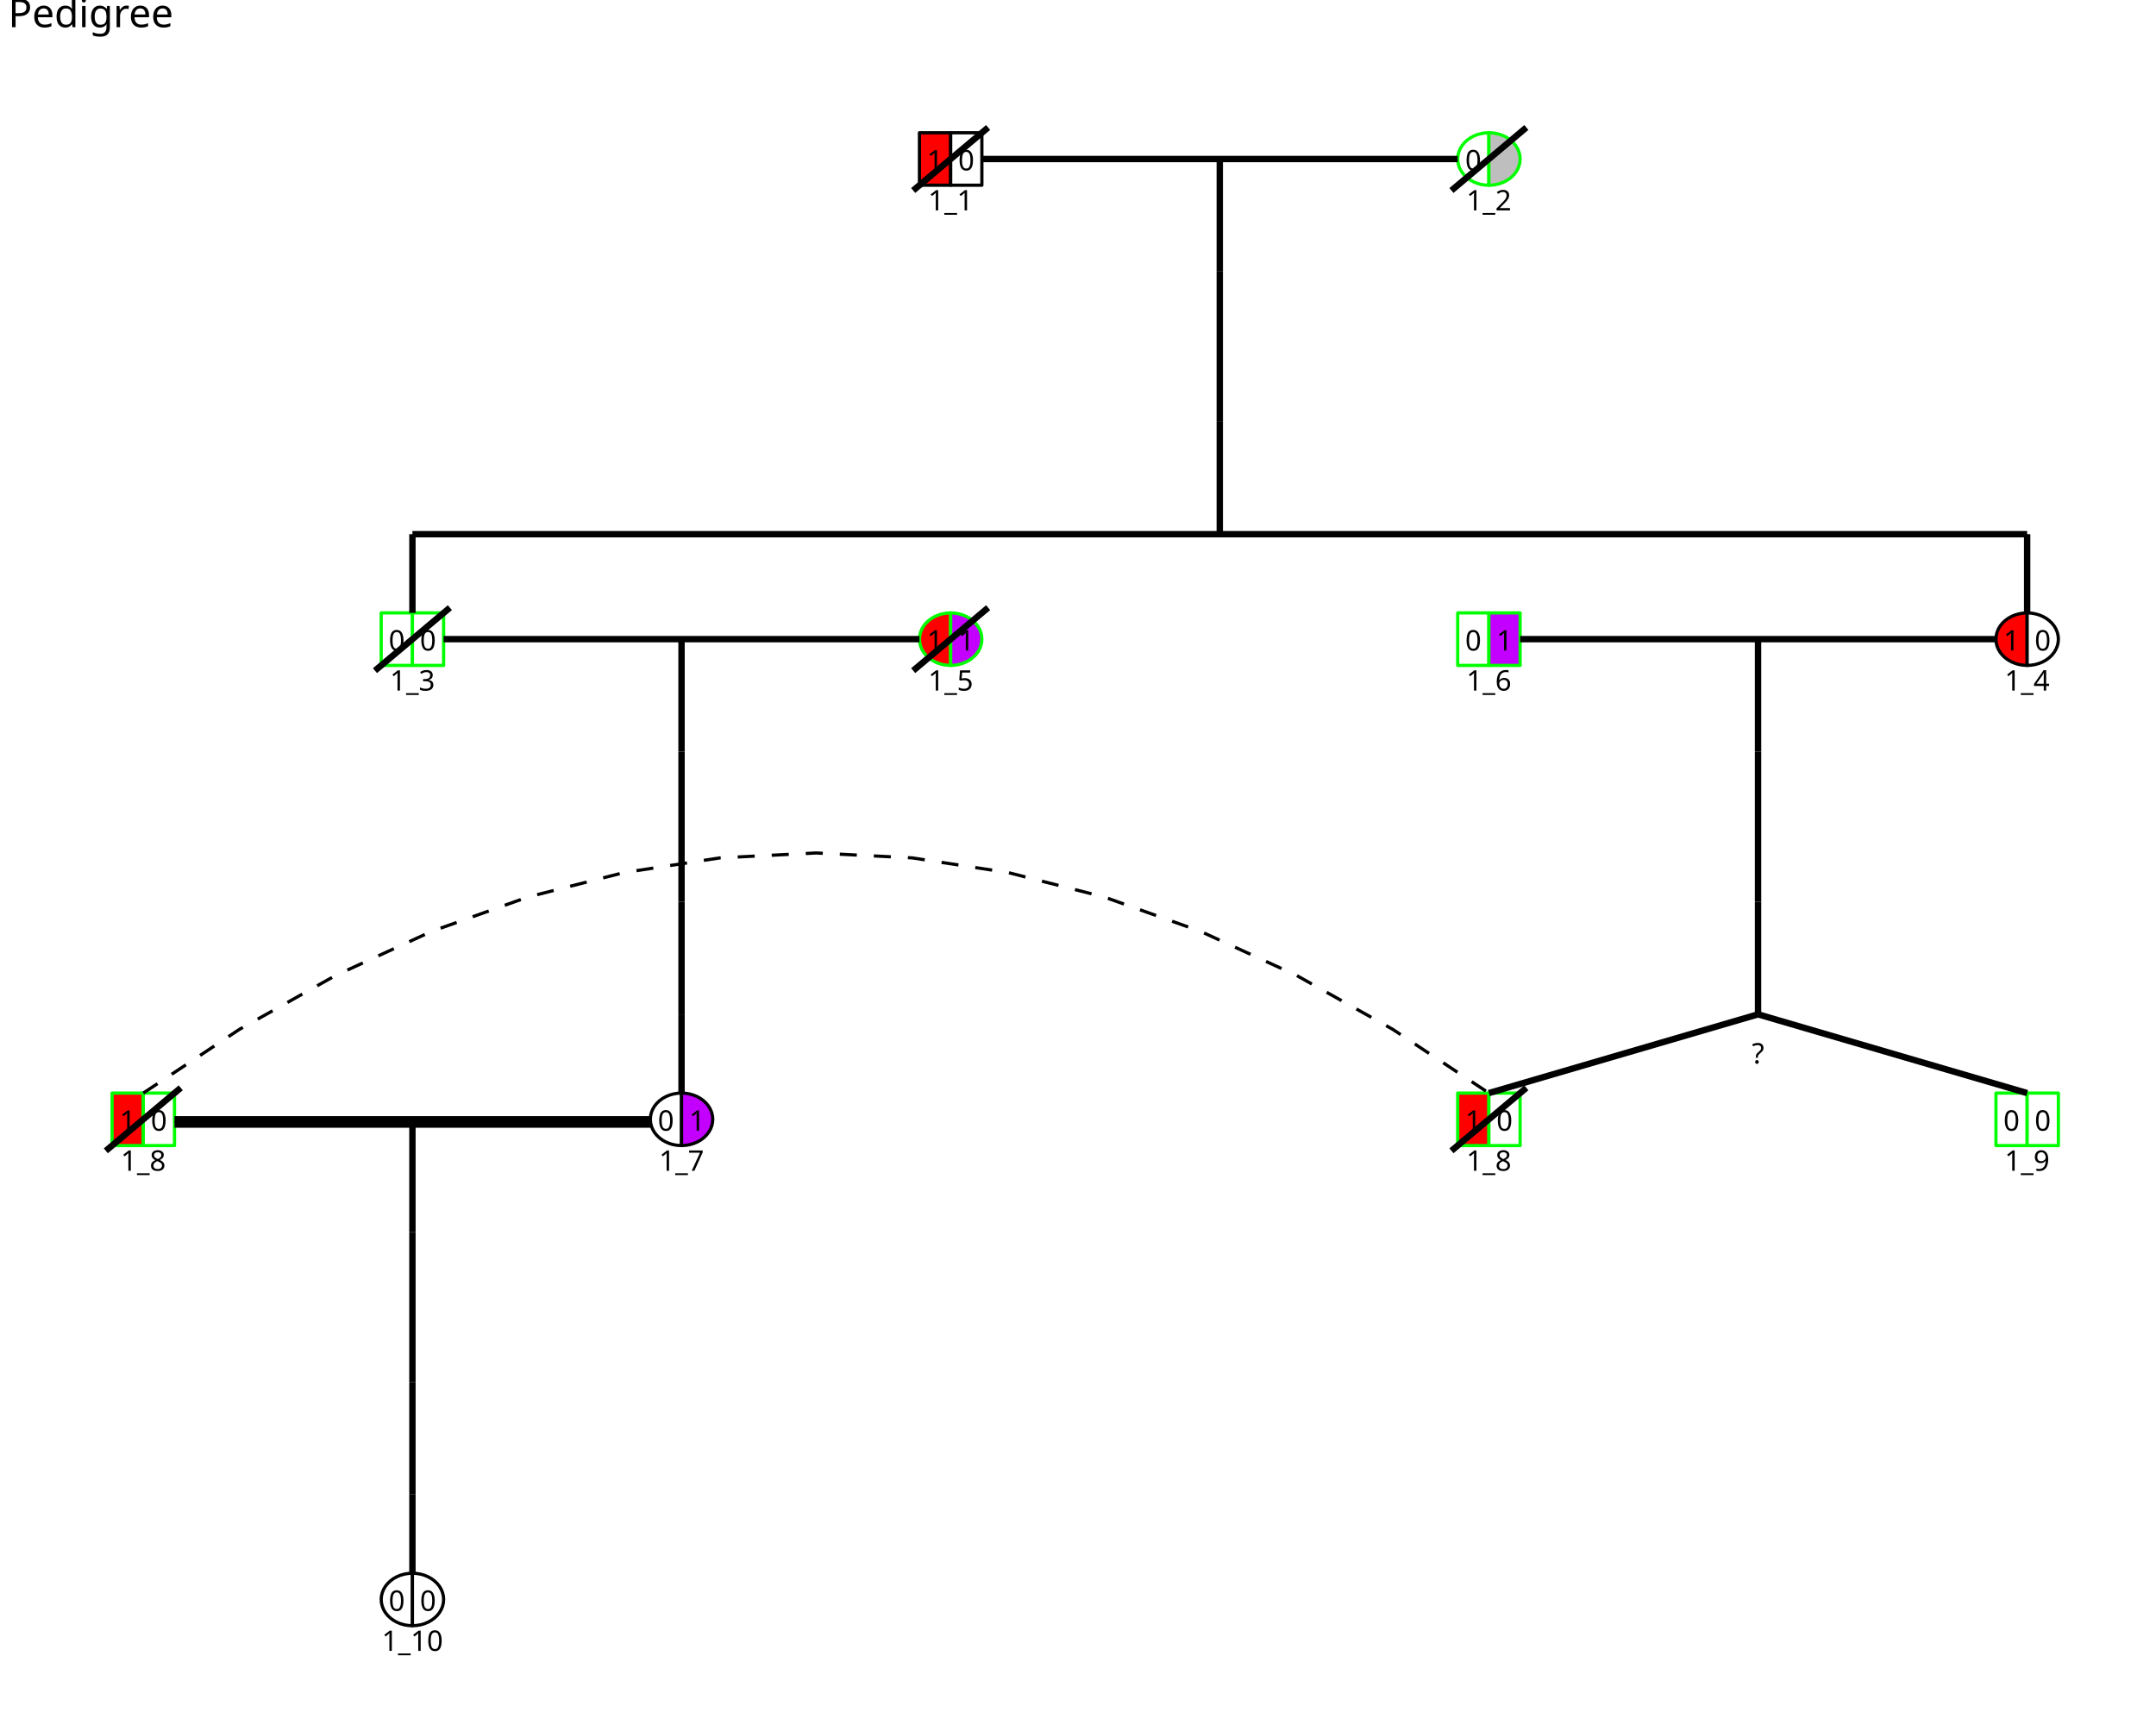
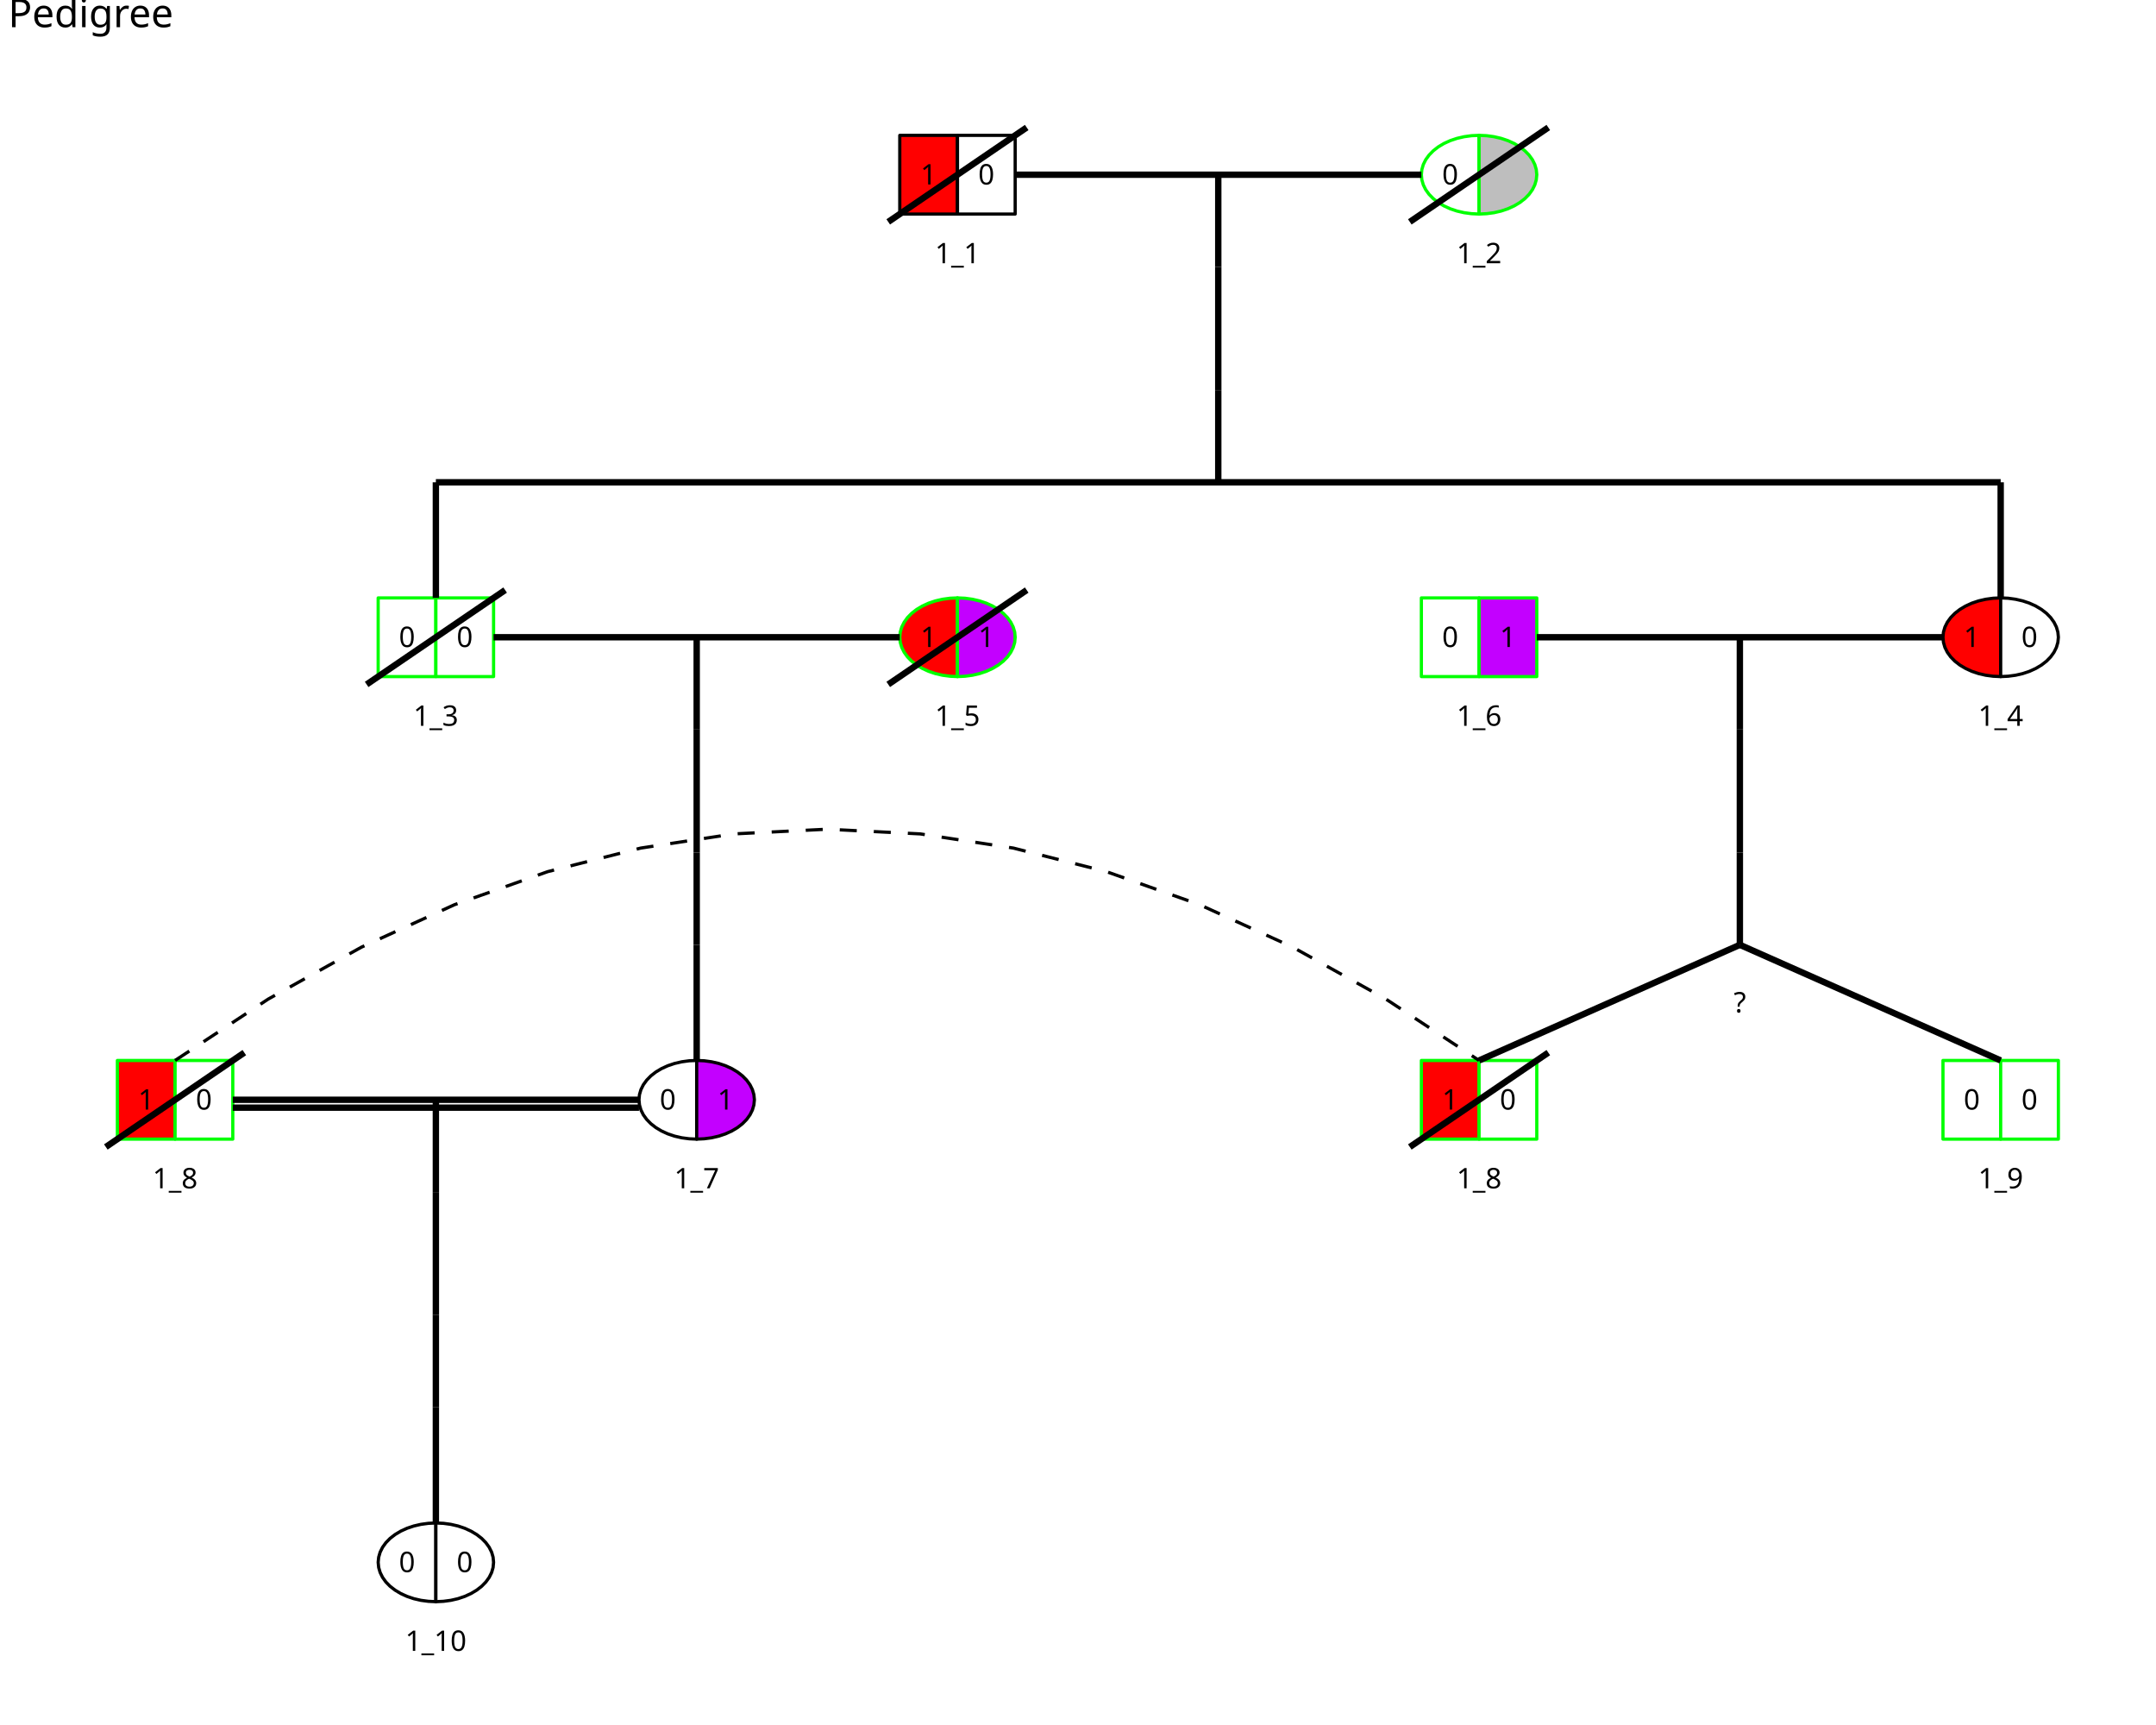
<svg xmlns="http://www.w3.org/2000/svg" class="svglite" data-engine-version="2.0" width="720.00pt" height="576.00pt" viewBox="0 0 720.00 576.00">
  <defs>
    <style type="text/css">
    .svglite line, .svglite polyline, .svglite polygon, .svglite path, .svglite rect, .svglite circle {
      fill: none;
      stroke: #000000;
      stroke-linecap: round;
      stroke-linejoin: round;
      stroke-miterlimit: 10.00;
    }
  </style>
  </defs>
  <rect width="100%" height="100%" style="stroke: none; fill: #FFFFFF;" />
  <defs>
    <clipPath id="cpMC4wMHw3MjAuMDB8MC4wMHw1NzYuMDA=">
      <rect x="0.00" y="0.00" width="720.00" height="576.00" />
    </clipPath>
  </defs>
  <g clip-path="url(#cpMC4wMHw3MjAuMDB8MC4wMHw1NzYuMDA=)">
    <rect x="0.00" y="0.00" width="720.00" height="576.00" style="stroke-width: 1.07; stroke: #FFFFFF; fill: #FFFFFF;" />
  </g>
  <defs>
    <clipPath id="cpMi43NHw3MjAuMDB8MTcuMzB8NTczLjI2">
      <rect x="2.74" y="17.30" width="717.26" height="555.96" />
    </clipPath>
  </defs>
  <g clip-path="url(#cpMi43NHw3MjAuMDB8MTcuMzB8NTczLjI2)">
    <rect x="2.74" y="17.30" width="717.26" height="555.96" style="stroke-width: 1.07; stroke: none;" />
-     <polygon points="317.48,53.09 317.48,44.33 307.05,44.33 307.05,61.85 317.48,61.85 " style="stroke-width: 1.07; stroke-linecap: butt; fill: #FF0000;" />
-     <polygon points="137.73,213.42 137.73,204.66 127.30,204.66 127.30,222.19 137.73,222.19 " style="stroke-width: 1.07; stroke: #00FF00; stroke-linecap: butt; fill: #FFFFFF;" />
-     <polygon points="47.85,373.75 47.85,364.99 37.43,364.99 37.43,382.52 47.85,382.52 " style="stroke-width: 1.07; stroke: #00FF00; stroke-linecap: butt; fill: #FF0000;" />
-     <polygon points="137.73,534.08 137.73,525.32 136.37,525.40 135.03,525.62 133.74,525.99 132.51,526.50 131.38,527.13 130.36,527.89 129.46,528.75 128.70,529.70 128.10,530.73 127.66,531.82 127.39,532.94 127.30,534.08 127.39,535.23 127.66,536.35 128.10,537.44 128.70,538.47 129.46,539.42 130.36,540.28 131.38,541.04 132.51,541.67 133.74,542.18 135.03,542.55 136.37,542.77 137.73,542.85 " style="stroke-width: 1.07; stroke-linecap: butt; fill: #FFFFFF;" />
-     <polygon points="497.22,53.09 497.22,44.33 495.86,44.40 494.53,44.63 493.23,44.99 492.01,45.50 490.88,46.14 489.85,46.89 488.95,47.76 488.20,48.71 487.59,49.74 487.15,50.82 486.89,51.95 486.80,53.09 486.89,54.23 487.15,55.36 487.59,56.44 488.20,57.47 488.95,58.43 489.85,59.29 490.88,60.04 492.01,60.68 493.23,61.19 494.53,61.56 495.86,61.78 497.22,61.85 " style="stroke-width: 1.07; stroke: #00FF00; stroke-linecap: butt; fill: #FFFFFF;" />
-     <polygon points="317.48,213.42 317.48,204.66 316.11,204.73 314.78,204.96 313.49,205.33 312.26,205.83 311.13,206.47 310.10,207.23 309.20,208.09 308.45,209.04 307.84,210.07 307.41,211.15 307.14,212.28 307.05,213.42 307.14,214.57 307.41,215.69 307.84,216.78 308.45,217.80 309.20,218.76 310.10,219.62 311.13,220.37 312.26,221.01 313.49,221.52 314.78,221.89 316.11,222.11 317.48,222.19 " style="stroke-width: 1.07; stroke: #00FF00; stroke-linecap: butt; fill: #FF0000;" />
-     <polygon points="227.60,373.75 227.60,364.99 226.24,365.06 224.90,365.29 223.61,365.66 222.39,366.16 221.25,366.80 220.23,367.56 219.33,368.42 218.57,369.37 217.97,370.40 217.53,371.49 217.27,372.61 217.18,373.75 217.27,374.90 217.53,376.02 217.97,377.11 218.57,378.14 219.33,379.09 220.23,379.95 221.25,380.71 222.39,381.34 223.61,381.85 224.90,382.22 226.24,382.44 227.60,382.52 " style="stroke-width: 1.07; stroke-linecap: butt; fill: #FFFFFF;" />
-     <polygon points="497.22,213.42 497.22,204.66 486.80,204.66 486.80,222.19 497.22,222.19 " style="stroke-width: 1.07; stroke: #00FF00; stroke-linecap: butt; fill: #FFFFFF;" />
-     <polygon points="497.22,373.75 497.22,364.99 486.80,364.99 486.80,382.52 497.22,382.52 " style="stroke-width: 1.07; stroke: #00FF00; stroke-linecap: butt; fill: #FF0000;" />
-     <polygon points="676.97,213.42 676.97,204.66 675.61,204.73 674.27,204.96 672.98,205.33 671.76,205.83 670.63,206.47 669.60,207.23 668.70,208.09 667.94,209.04 667.34,210.07 666.90,211.15 666.64,212.28 666.55,213.42 666.64,214.57 666.90,215.69 667.34,216.78 667.94,217.80 668.70,218.76 669.60,219.62 670.63,220.37 671.76,221.01 672.98,221.52 674.27,221.89 675.61,222.11 676.97,222.19 " style="stroke-width: 1.07; stroke-linecap: butt; fill: #FF0000;" />
-     <polygon points="676.97,373.75 676.97,364.99 666.55,364.99 666.55,382.52 676.97,382.52 " style="stroke-width: 1.07; stroke: #00FF00; stroke-linecap: butt; fill: #FFFFFF;" />
-     <polygon points="317.48,53.09 317.48,61.85 327.90,61.85 327.90,44.33 317.48,44.33 " style="stroke-width: 1.07; stroke-linecap: butt; fill: #FFFFFF;" />
-     <polygon points="137.73,213.42 137.73,222.19 148.15,222.19 148.15,204.66 137.73,204.66 " style="stroke-width: 1.07; stroke: #00FF00; stroke-linecap: butt; fill: #FFFFFF;" />
-     <polygon points="47.85,373.75 47.85,382.52 58.28,382.52 58.28,364.99 47.85,364.99 " style="stroke-width: 1.07; stroke: #00FF00; stroke-linecap: butt; fill: #FFFFFF;" />
-     <polygon points="137.73,534.08 137.73,542.85 139.09,542.77 140.43,542.55 141.72,542.18 142.94,541.67 144.07,541.04 145.10,540.28 146.00,539.42 146.76,538.47 147.36,537.44 147.80,536.35 148.06,535.23 148.15,534.08 148.06,532.94 147.80,531.82 147.36,530.73 146.76,529.70 146.00,528.75 145.10,527.89 144.07,527.13 142.94,526.50 141.72,525.99 140.43,525.62 139.09,525.40 137.73,525.32 " style="stroke-width: 1.07; stroke-linecap: butt; fill: #FFFFFF;" />
-     <polygon points="497.22,53.09 497.22,61.85 498.58,61.78 499.92,61.56 501.21,61.19 502.44,60.68 503.57,60.04 504.60,59.29 505.49,58.43 506.25,57.47 506.86,56.44 507.29,55.36 507.56,54.23 507.65,53.09 507.56,51.95 507.29,50.82 506.86,49.74 506.25,48.71 505.49,47.76 504.60,46.89 503.57,46.14 502.44,45.50 501.21,44.99 499.92,44.63 498.58,44.40 497.22,44.33 " style="stroke-width: 1.07; stroke: #00FF00; stroke-linecap: butt; fill: #BEBEBE;" />
-     <polygon points="317.48,213.42 317.48,222.19 318.84,222.11 320.17,221.89 321.46,221.52 322.69,221.01 323.82,220.37 324.85,219.62 325.75,218.76 326.50,217.80 327.11,216.78 327.55,215.69 327.81,214.57 327.90,213.42 327.81,212.28 327.55,211.15 327.11,210.07 326.50,209.04 325.75,208.09 324.85,207.23 323.82,206.47 322.69,205.83 321.46,205.33 320.17,204.96 318.84,204.73 317.48,204.66 " style="stroke-width: 1.07; stroke: #00FF00; stroke-linecap: butt; fill: #C300FF;" />
-     <polygon points="227.60,373.75 227.60,382.52 228.96,382.44 230.30,382.22 231.59,381.85 232.81,381.34 233.95,380.71 234.97,379.95 235.87,379.09 236.63,378.14 237.23,377.11 237.67,376.02 237.94,374.90 238.03,373.75 237.94,372.61 237.67,371.49 237.23,370.40 236.63,369.37 235.87,368.42 234.97,367.56 233.95,366.80 232.81,366.16 231.59,365.66 230.30,365.29 228.96,365.06 227.60,364.99 " style="stroke-width: 1.07; stroke-linecap: butt; fill: #C300FF;" />
-     <polygon points="497.22,213.42 497.22,222.19 507.65,222.19 507.65,204.66 497.22,204.66 " style="stroke-width: 1.07; stroke: #00FF00; stroke-linecap: butt; fill: #C300FF;" />
-     <polygon points="497.22,373.75 497.22,382.52 507.65,382.52 507.65,364.99 497.22,364.99 " style="stroke-width: 1.07; stroke: #00FF00; stroke-linecap: butt; fill: #FFFFFF;" />
-     <polygon points="676.97,213.42 676.97,222.19 678.33,222.11 679.67,221.89 680.96,221.52 682.18,221.01 683.32,220.37 684.34,219.62 685.24,218.76 686.00,217.80 686.60,216.78 687.04,215.69 687.31,214.57 687.40,213.42 687.31,212.28 687.04,211.15 686.60,210.07 686.00,209.04 685.24,208.09 684.34,207.23 683.32,206.47 682.18,205.83 680.96,205.33 679.67,204.96 678.33,204.73 676.97,204.66 " style="stroke-width: 1.07; stroke-linecap: butt; fill: #FFFFFF;" />
-     <polygon points="676.97,373.75 676.97,382.52 687.40,382.52 687.40,364.99 676.97,364.99 " style="stroke-width: 1.07; stroke: #00FF00; stroke-linecap: butt; fill: #FFFFFF;" />
-     <text x="312.26" y="56.89" text-anchor="middle" style="font-size: 9.48px; font-family: sans;" textLength="5.28px" lengthAdjust="spacingAndGlyphs">1</text>
-     <text x="132.51" y="217.22" text-anchor="middle" style="font-size: 9.48px; font-family: sans;" textLength="5.28px" lengthAdjust="spacingAndGlyphs">0</text>
-     <text x="42.64" y="377.55" text-anchor="middle" style="font-size: 9.48px; font-family: sans;" textLength="5.28px" lengthAdjust="spacingAndGlyphs">1</text>
-     <text x="132.51" y="537.88" text-anchor="middle" style="font-size: 9.48px; font-family: sans;" textLength="5.28px" lengthAdjust="spacingAndGlyphs">0</text>
-     <text x="492.01" y="56.89" text-anchor="middle" style="font-size: 9.48px; font-family: sans;" textLength="5.28px" lengthAdjust="spacingAndGlyphs">0</text>
-     <text x="312.26" y="217.22" text-anchor="middle" style="font-size: 9.48px; font-family: sans;" textLength="5.28px" lengthAdjust="spacingAndGlyphs">1</text>
-     <text x="222.39" y="377.55" text-anchor="middle" style="font-size: 9.48px; font-family: sans;" textLength="5.28px" lengthAdjust="spacingAndGlyphs">0</text>
-     <text x="492.01" y="217.22" text-anchor="middle" style="font-size: 9.48px; font-family: sans;" textLength="5.28px" lengthAdjust="spacingAndGlyphs">0</text>
-     <text x="492.01" y="377.55" text-anchor="middle" style="font-size: 9.48px; font-family: sans;" textLength="5.28px" lengthAdjust="spacingAndGlyphs">1</text>
-     <text x="671.76" y="217.22" text-anchor="middle" style="font-size: 9.48px; font-family: sans;" textLength="5.28px" lengthAdjust="spacingAndGlyphs">1</text>
-     <text x="671.76" y="377.55" text-anchor="middle" style="font-size: 9.48px; font-family: sans;" textLength="5.28px" lengthAdjust="spacingAndGlyphs">0</text>
-     <text x="322.69" y="56.89" text-anchor="middle" style="font-size: 9.48px; font-family: sans;" textLength="5.28px" lengthAdjust="spacingAndGlyphs">0</text>
-     <text x="142.94" y="217.22" text-anchor="middle" style="font-size: 9.48px; font-family: sans;" textLength="5.28px" lengthAdjust="spacingAndGlyphs">0</text>
-     <text x="53.07" y="377.55" text-anchor="middle" style="font-size: 9.48px; font-family: sans;" textLength="5.28px" lengthAdjust="spacingAndGlyphs">0</text>
-     <text x="142.94" y="537.88" text-anchor="middle" style="font-size: 9.48px; font-family: sans;" textLength="5.28px" lengthAdjust="spacingAndGlyphs">0</text>
-     <text x="322.69" y="217.22" text-anchor="middle" style="font-size: 9.48px; font-family: sans;" textLength="5.28px" lengthAdjust="spacingAndGlyphs">1</text>
-     <text x="232.81" y="377.55" text-anchor="middle" style="font-size: 9.48px; font-family: sans;" textLength="5.28px" lengthAdjust="spacingAndGlyphs">1</text>
-     <text x="502.44" y="217.22" text-anchor="middle" style="font-size: 9.48px; font-family: sans;" textLength="5.28px" lengthAdjust="spacingAndGlyphs">1</text>
-     <text x="502.44" y="377.55" text-anchor="middle" style="font-size: 9.48px; font-family: sans;" textLength="5.28px" lengthAdjust="spacingAndGlyphs">0</text>
-     <text x="682.18" y="217.22" text-anchor="middle" style="font-size: 9.48px; font-family: sans;" textLength="5.28px" lengthAdjust="spacingAndGlyphs">0</text>
-     <text x="682.18" y="377.55" text-anchor="middle" style="font-size: 9.48px; font-family: sans;" textLength="5.28px" lengthAdjust="spacingAndGlyphs">0</text>
-     <text x="317.48" y="70.26" text-anchor="middle" style="font-size: 9.48px; font-family: sans;" textLength="15.83px" lengthAdjust="spacingAndGlyphs">1_1</text>
-     <text x="137.73" y="230.59" text-anchor="middle" style="font-size: 9.48px; font-family: sans;" textLength="15.83px" lengthAdjust="spacingAndGlyphs">1_3</text>
-     <text x="47.85" y="390.92" text-anchor="middle" style="font-size: 9.48px; font-family: sans;" textLength="15.83px" lengthAdjust="spacingAndGlyphs">1_8</text>
-     <text x="137.73" y="551.25" text-anchor="middle" style="font-size: 9.48px; font-family: sans;" textLength="21.10px" lengthAdjust="spacingAndGlyphs">1_10</text>
-     <text x="497.22" y="70.26" text-anchor="middle" style="font-size: 9.48px; font-family: sans;" textLength="15.83px" lengthAdjust="spacingAndGlyphs">1_2</text>
-     <text x="317.48" y="230.59" text-anchor="middle" style="font-size: 9.48px; font-family: sans;" textLength="15.83px" lengthAdjust="spacingAndGlyphs">1_5</text>
-     <text x="227.60" y="390.92" text-anchor="middle" style="font-size: 9.48px; font-family: sans;" textLength="15.83px" lengthAdjust="spacingAndGlyphs">1_7</text>
-     <text x="497.22" y="230.59" text-anchor="middle" style="font-size: 9.48px; font-family: sans;" textLength="15.83px" lengthAdjust="spacingAndGlyphs">1_6</text>
-     <text x="497.22" y="390.92" text-anchor="middle" style="font-size: 9.48px; font-family: sans;" textLength="15.83px" lengthAdjust="spacingAndGlyphs">1_8</text>
-     <text x="676.97" y="230.59" text-anchor="middle" style="font-size: 9.48px; font-family: sans;" textLength="15.83px" lengthAdjust="spacingAndGlyphs">1_4</text>
-     <text x="676.97" y="390.92" text-anchor="middle" style="font-size: 9.48px; font-family: sans;" textLength="15.83px" lengthAdjust="spacingAndGlyphs">1_9</text>
-     <text x="587.10" y="355.11" text-anchor="middle" style="font-size: 9.48px; font-family: sans;" textLength="5.28px" lengthAdjust="spacingAndGlyphs">?</text>
-     <line x1="304.96" y1="63.61" x2="329.99" y2="42.57" style="stroke-width: 2.13; stroke-linecap: butt;" />
-     <line x1="125.22" y1="223.94" x2="150.24" y2="202.91" style="stroke-width: 2.13; stroke-linecap: butt;" />
-     <line x1="35.34" y1="384.27" x2="60.36" y2="363.24" style="stroke-width: 2.13; stroke-linecap: butt;" />
-     <line x1="484.71" y1="63.61" x2="509.73" y2="42.57" style="stroke-width: 2.13; stroke-linecap: butt;" />
-     <line x1="304.96" y1="223.94" x2="329.99" y2="202.91" style="stroke-width: 2.13; stroke-linecap: butt;" />
-     <line x1="484.71" y1="384.27" x2="509.73" y2="363.24" style="stroke-width: 2.13; stroke-linecap: butt;" />
-     <line x1="327.90" y1="53.09" x2="486.80" y2="53.09" style="stroke-width: 2.13; stroke-linecap: butt;" />
-     <line x1="148.15" y1="213.42" x2="307.05" y2="213.42" style="stroke-width: 2.13; stroke-linecap: butt;" />
-     <line x1="58.28" y1="373.75" x2="217.18" y2="373.75" style="stroke-width: 2.13; stroke-linecap: butt;" />
-     <line x1="507.65" y1="213.42" x2="666.55" y2="213.42" style="stroke-width: 2.13; stroke-linecap: butt;" />
-     <line x1="58.28" y1="375.51" x2="217.18" y2="375.51" style="stroke-width: 2.13; stroke-linecap: butt;" />
-     <line x1="137.73" y1="204.66" x2="137.73" y2="178.37" style="stroke-width: 2.13; stroke-linecap: butt;" />
-     <line x1="676.97" y1="204.66" x2="676.97" y2="178.37" style="stroke-width: 2.13; stroke-linecap: butt;" />
-     <line x1="137.73" y1="178.37" x2="676.97" y2="178.37" style="stroke-width: 2.13; stroke-linecap: butt;" />
-     <line x1="407.35" y1="178.37" x2="407.35" y2="140.79" style="stroke-width: 2.13; stroke-linecap: butt;" />
-     <line x1="407.35" y1="140.79" x2="407.35" y2="90.67" style="stroke-width: 2.13; stroke-linecap: butt;" />
-     <line x1="407.35" y1="90.67" x2="407.35" y2="53.09" style="stroke-width: 2.13; stroke-linecap: butt;" />
-     <line x1="227.60" y1="364.99" x2="227.60" y2="338.70" style="stroke-width: 2.13; stroke-linecap: butt;" />
-     <line x1="227.60" y1="338.70" x2="227.60" y2="338.70" style="stroke-width: 2.13; stroke-linecap: butt;" />
-     <line x1="227.60" y1="338.70" x2="227.60" y2="301.12" style="stroke-width: 2.13; stroke-linecap: butt;" />
-     <line x1="227.60" y1="301.12" x2="227.60" y2="251.01" style="stroke-width: 2.13; stroke-linecap: butt;" />
-     <line x1="227.60" y1="251.01" x2="227.60" y2="213.42" style="stroke-width: 2.13; stroke-linecap: butt;" />
-     <line x1="497.22" y1="364.99" x2="587.10" y2="338.70" style="stroke-width: 2.13; stroke-linecap: butt;" />
-     <line x1="676.97" y1="364.99" x2="587.10" y2="338.70" style="stroke-width: 2.13; stroke-linecap: butt;" />
-     <line x1="587.10" y1="338.70" x2="587.10" y2="338.70" style="stroke-width: 2.13; stroke-linecap: butt;" />
-     <line x1="587.10" y1="338.70" x2="587.10" y2="301.12" style="stroke-width: 2.13; stroke-linecap: butt;" />
-     <line x1="587.10" y1="301.12" x2="587.10" y2="251.01" style="stroke-width: 2.13; stroke-linecap: butt;" />
-     <line x1="587.10" y1="251.01" x2="587.10" y2="213.42" style="stroke-width: 2.13; stroke-linecap: butt;" />
-     <line x1="137.73" y1="525.32" x2="137.73" y2="499.03" style="stroke-width: 2.13; stroke-linecap: butt;" />
-     <line x1="137.73" y1="499.03" x2="137.73" y2="499.03" style="stroke-width: 2.13; stroke-linecap: butt;" />
-     <line x1="137.73" y1="499.03" x2="137.73" y2="461.45" style="stroke-width: 2.13; stroke-linecap: butt;" />
-     <line x1="137.73" y1="461.45" x2="137.73" y2="411.34" style="stroke-width: 2.13; stroke-linecap: butt;" />
-     <line x1="137.73" y1="411.34" x2="137.73" y2="373.75" style="stroke-width: 2.13; stroke-linecap: butt;" />
-     <polyline points="47.85,364.99 79.95,343.72 112.05,325.73 144.15,311.00 176.24,299.55 208.34,291.37 240.44,286.46 272.54,284.82 304.64,286.46 336.73,291.37 368.83,299.55 400.93,311.00 433.03,325.73 465.13,343.72 497.22,364.99 " style="stroke-width: 1.07; stroke-dasharray: 5.69,5.69; stroke-linecap: butt;" />
+     <polygon points="319.75,58.33 319.75,45.20 300.48,45.20 300.48,71.47 319.75,71.47 " style="stroke-width: 1.07; stroke-linecap: butt; fill: #FF0000;" />
+     <polygon points="145.56,212.78 145.56,199.65 126.29,199.65 126.29,225.92 145.56,225.92 " style="stroke-width: 1.07; stroke: #00FF00; stroke-linecap: butt; fill: #FFFFFF;" />
+     <polygon points="58.47,367.23 58.47,354.10 39.20,354.10 39.20,380.37 58.47,380.37 " style="stroke-width: 1.07; stroke: #00FF00; stroke-linecap: butt; fill: #FF0000;" />
+     <polygon points="145.56,521.68 145.56,508.55 143.05,508.66 140.57,509.00 138.19,509.55 135.93,510.31 133.83,511.27 131.94,512.40 130.27,513.69 128.87,515.12 127.76,516.66 126.95,518.29 126.46,519.97 126.29,521.68 126.46,523.40 126.95,525.08 127.76,526.71 128.87,528.25 130.27,529.68 131.94,530.97 133.83,532.10 135.93,533.06 138.19,533.82 140.57,534.37 143.05,534.70 145.56,534.82 " style="stroke-width: 1.07; stroke-linecap: butt; fill: #FFFFFF;" />
+     <polygon points="493.94,58.33 493.94,45.20 491.42,45.31 488.95,45.65 486.56,46.20 484.30,46.96 482.21,47.91 480.31,49.05 478.65,50.34 477.25,51.77 476.13,53.31 475.32,54.93 474.83,56.62 474.67,58.33 474.83,60.05 475.32,61.73 476.13,63.36 477.25,64.90 478.65,66.33 480.31,67.62 482.21,68.75 484.30,69.71 486.56,70.47 488.95,71.02 491.42,71.35 493.94,71.47 " style="stroke-width: 1.07; stroke: #00FF00; stroke-linecap: butt; fill: #FFFFFF;" />
+     <polygon points="319.75,212.78 319.75,199.65 317.23,199.76 314.76,200.10 312.38,200.65 310.11,201.41 308.02,202.37 306.12,203.50 304.46,204.79 303.06,206.22 301.95,207.76 301.14,209.38 300.64,211.07 300.48,212.78 300.64,214.50 301.14,216.18 301.95,217.81 303.06,219.35 304.46,220.78 306.12,222.07 308.02,223.20 310.11,224.16 312.38,224.92 314.76,225.47 317.23,225.80 319.75,225.92 " style="stroke-width: 1.07; stroke: #00FF00; stroke-linecap: butt; fill: #FF0000;" />
+     <polygon points="232.66,367.23 232.66,354.10 230.14,354.21 227.67,354.55 225.28,355.10 223.02,355.86 220.92,356.82 219.03,357.95 217.37,359.24 215.97,360.67 214.85,362.21 214.04,363.84 213.55,365.52 213.39,367.23 213.55,368.95 214.04,370.63 214.85,372.26 215.97,373.80 217.37,375.23 219.03,376.52 220.92,377.65 223.02,378.61 225.28,379.37 227.67,379.92 230.14,380.25 232.66,380.37 " style="stroke-width: 1.07; stroke-linecap: butt; fill: #FFFFFF;" />
+     <polygon points="493.94,212.78 493.94,199.65 474.67,199.65 474.67,225.92 493.94,225.92 " style="stroke-width: 1.07; stroke: #00FF00; stroke-linecap: butt; fill: #FFFFFF;" />
+     <polygon points="493.94,367.23 493.94,354.10 474.67,354.10 474.67,380.37 493.94,380.37 " style="stroke-width: 1.07; stroke: #00FF00; stroke-linecap: butt; fill: #FF0000;" />
+     <polygon points="668.13,212.78 668.13,199.65 665.61,199.76 663.14,200.10 660.75,200.65 658.49,201.41 656.40,202.37 654.50,203.50 652.84,204.79 651.44,206.22 650.32,207.76 649.51,209.38 649.02,211.07 648.86,212.78 649.02,214.50 649.51,216.18 650.32,217.81 651.44,219.35 652.84,220.78 654.50,222.07 656.40,223.20 658.49,224.16 660.75,224.92 663.14,225.47 665.61,225.80 668.13,225.92 " style="stroke-width: 1.07; stroke-linecap: butt; fill: #FF0000;" />
+     <polygon points="668.13,367.23 668.13,354.10 648.86,354.10 648.86,380.37 668.13,380.37 " style="stroke-width: 1.07; stroke: #00FF00; stroke-linecap: butt; fill: #FFFFFF;" />
+     <polygon points="319.75,58.33 319.75,71.47 339.02,71.47 339.02,45.20 319.75,45.20 " style="stroke-width: 1.07; stroke-linecap: butt; fill: #FFFFFF;" />
+     <polygon points="145.56,212.78 145.56,225.92 164.83,225.92 164.83,199.65 145.56,199.65 " style="stroke-width: 1.07; stroke: #00FF00; stroke-linecap: butt; fill: #FFFFFF;" />
+     <polygon points="58.47,367.23 58.47,380.37 77.74,380.37 77.74,354.10 58.47,354.10 " style="stroke-width: 1.07; stroke: #00FF00; stroke-linecap: butt; fill: #FFFFFF;" />
+     <polygon points="145.56,521.68 145.56,534.82 148.08,534.70 150.55,534.37 152.94,533.82 155.20,533.06 157.29,532.10 159.19,530.97 160.85,529.68 162.25,528.25 163.37,526.71 164.18,525.08 164.67,523.40 164.83,521.68 164.67,519.97 164.18,518.29 163.37,516.66 162.25,515.12 160.85,513.69 159.19,512.40 157.29,511.27 155.20,510.31 152.94,509.55 150.55,509.00 148.08,508.66 145.56,508.55 " style="stroke-width: 1.07; stroke-linecap: butt; fill: #FFFFFF;" />
+     <polygon points="493.94,58.33 493.94,71.47 496.45,71.35 498.93,71.02 501.31,70.47 503.57,69.71 505.67,68.75 507.56,67.62 509.23,66.33 510.63,64.90 511.74,63.36 512.55,61.73 513.04,60.05 513.21,58.33 513.04,56.62 512.55,54.93 511.74,53.31 510.63,51.77 509.23,50.34 507.56,49.05 505.67,47.91 503.57,46.96 501.31,46.20 498.93,45.65 496.45,45.31 493.94,45.20 " style="stroke-width: 1.07; stroke: #00FF00; stroke-linecap: butt; fill: #BEBEBE;" />
+     <polygon points="319.75,212.78 319.75,225.92 322.27,225.80 324.74,225.47 327.12,224.92 329.39,224.16 331.48,223.20 333.38,222.07 335.04,220.78 336.44,219.35 337.55,217.81 338.36,216.18 338.86,214.50 339.02,212.78 338.86,211.07 338.36,209.38 337.55,207.76 336.44,206.22 335.04,204.79 333.38,203.50 331.48,202.37 329.39,201.41 327.12,200.65 324.74,200.10 322.27,199.76 319.75,199.65 " style="stroke-width: 1.07; stroke: #00FF00; stroke-linecap: butt; fill: #C300FF;" />
+     <polygon points="232.66,367.23 232.66,380.37 235.17,380.25 237.64,379.92 240.03,379.37 242.29,378.61 244.39,377.65 246.28,376.52 247.94,375.23 249.34,373.80 250.46,372.26 251.27,370.63 251.76,368.95 251.93,367.23 251.76,365.52 251.27,363.84 250.46,362.21 249.34,360.67 247.94,359.24 246.28,357.95 244.39,356.82 242.29,355.86 240.03,355.10 237.64,354.55 235.17,354.21 232.66,354.10 " style="stroke-width: 1.07; stroke-linecap: butt; fill: #C300FF;" />
+     <polygon points="493.94,212.78 493.94,225.92 513.21,225.92 513.21,199.65 493.94,199.65 " style="stroke-width: 1.07; stroke: #00FF00; stroke-linecap: butt; fill: #C300FF;" />
+     <polygon points="493.94,367.23 493.94,380.37 513.21,380.37 513.21,354.10 493.94,354.10 " style="stroke-width: 1.07; stroke: #00FF00; stroke-linecap: butt; fill: #FFFFFF;" />
+     <polygon points="668.13,212.78 668.13,225.92 670.64,225.80 673.11,225.47 675.50,224.92 677.76,224.16 679.86,223.20 681.75,222.07 683.42,220.78 684.82,219.35 685.93,217.81 686.74,216.18 687.23,214.50 687.40,212.78 687.23,211.07 686.74,209.38 685.93,207.76 684.82,206.22 683.42,204.79 681.75,203.50 679.86,202.37 677.76,201.41 675.50,200.65 673.11,200.10 670.64,199.76 668.13,199.65 " style="stroke-width: 1.07; stroke-linecap: butt; fill: #FFFFFF;" />
+     <polygon points="668.13,367.23 668.13,380.37 687.40,380.37 687.40,354.10 668.13,354.10 " style="stroke-width: 1.07; stroke: #00FF00; stroke-linecap: butt; fill: #FFFFFF;" />
+     <text x="310.11" y="61.60" text-anchor="middle" style="font-size: 9.48px; font-family: sans;" textLength="5.28px" lengthAdjust="spacingAndGlyphs">1</text>
+     <text x="135.93" y="216.05" text-anchor="middle" style="font-size: 9.48px; font-family: sans;" textLength="5.28px" lengthAdjust="spacingAndGlyphs">0</text>
+     <text x="48.83" y="370.50" text-anchor="middle" style="font-size: 9.48px; font-family: sans;" textLength="5.28px" lengthAdjust="spacingAndGlyphs">1</text>
+     <text x="135.93" y="524.95" text-anchor="middle" style="font-size: 9.48px; font-family: sans;" textLength="5.28px" lengthAdjust="spacingAndGlyphs">0</text>
+     <text x="484.30" y="61.60" text-anchor="middle" style="font-size: 9.48px; font-family: sans;" textLength="5.28px" lengthAdjust="spacingAndGlyphs">0</text>
+     <text x="310.11" y="216.05" text-anchor="middle" style="font-size: 9.48px; font-family: sans;" textLength="5.28px" lengthAdjust="spacingAndGlyphs">1</text>
+     <text x="223.02" y="370.50" text-anchor="middle" style="font-size: 9.48px; font-family: sans;" textLength="5.28px" lengthAdjust="spacingAndGlyphs">0</text>
+     <text x="484.30" y="216.05" text-anchor="middle" style="font-size: 9.48px; font-family: sans;" textLength="5.28px" lengthAdjust="spacingAndGlyphs">0</text>
+     <text x="484.30" y="370.50" text-anchor="middle" style="font-size: 9.48px; font-family: sans;" textLength="5.28px" lengthAdjust="spacingAndGlyphs">1</text>
+     <text x="658.49" y="216.05" text-anchor="middle" style="font-size: 9.48px; font-family: sans;" textLength="5.28px" lengthAdjust="spacingAndGlyphs">1</text>
+     <text x="658.49" y="370.50" text-anchor="middle" style="font-size: 9.48px; font-family: sans;" textLength="5.28px" lengthAdjust="spacingAndGlyphs">0</text>
+     <text x="329.39" y="61.60" text-anchor="middle" style="font-size: 9.48px; font-family: sans;" textLength="5.28px" lengthAdjust="spacingAndGlyphs">0</text>
+     <text x="155.20" y="216.05" text-anchor="middle" style="font-size: 9.48px; font-family: sans;" textLength="5.28px" lengthAdjust="spacingAndGlyphs">0</text>
+     <text x="68.10" y="370.50" text-anchor="middle" style="font-size: 9.48px; font-family: sans;" textLength="5.28px" lengthAdjust="spacingAndGlyphs">0</text>
+     <text x="155.20" y="524.95" text-anchor="middle" style="font-size: 9.48px; font-family: sans;" textLength="5.28px" lengthAdjust="spacingAndGlyphs">0</text>
+     <text x="329.39" y="216.05" text-anchor="middle" style="font-size: 9.48px; font-family: sans;" textLength="5.28px" lengthAdjust="spacingAndGlyphs">1</text>
+     <text x="242.29" y="370.50" text-anchor="middle" style="font-size: 9.48px; font-family: sans;" textLength="5.28px" lengthAdjust="spacingAndGlyphs">1</text>
+     <text x="503.57" y="216.05" text-anchor="middle" style="font-size: 9.48px; font-family: sans;" textLength="5.28px" lengthAdjust="spacingAndGlyphs">1</text>
+     <text x="503.57" y="370.50" text-anchor="middle" style="font-size: 9.48px; font-family: sans;" textLength="5.28px" lengthAdjust="spacingAndGlyphs">0</text>
+     <text x="677.76" y="216.05" text-anchor="middle" style="font-size: 9.48px; font-family: sans;" textLength="5.28px" lengthAdjust="spacingAndGlyphs">0</text>
+     <text x="677.76" y="370.50" text-anchor="middle" style="font-size: 9.48px; font-family: sans;" textLength="5.28px" lengthAdjust="spacingAndGlyphs">0</text>
+     <text x="319.75" y="87.90" text-anchor="middle" style="font-size: 9.48px; font-family: sans;" textLength="15.83px" lengthAdjust="spacingAndGlyphs">1_1</text>
+     <text x="145.56" y="242.35" text-anchor="middle" style="font-size: 9.48px; font-family: sans;" textLength="15.83px" lengthAdjust="spacingAndGlyphs">1_3</text>
+     <text x="58.47" y="396.80" text-anchor="middle" style="font-size: 9.48px; font-family: sans;" textLength="15.83px" lengthAdjust="spacingAndGlyphs">1_8</text>
+     <text x="145.56" y="551.25" text-anchor="middle" style="font-size: 9.48px; font-family: sans;" textLength="21.10px" lengthAdjust="spacingAndGlyphs">1_10</text>
+     <text x="493.94" y="87.90" text-anchor="middle" style="font-size: 9.48px; font-family: sans;" textLength="15.83px" lengthAdjust="spacingAndGlyphs">1_2</text>
+     <text x="319.75" y="242.35" text-anchor="middle" style="font-size: 9.48px; font-family: sans;" textLength="15.83px" lengthAdjust="spacingAndGlyphs">1_5</text>
+     <text x="232.66" y="396.80" text-anchor="middle" style="font-size: 9.48px; font-family: sans;" textLength="15.83px" lengthAdjust="spacingAndGlyphs">1_7</text>
+     <text x="493.94" y="242.35" text-anchor="middle" style="font-size: 9.48px; font-family: sans;" textLength="15.83px" lengthAdjust="spacingAndGlyphs">1_6</text>
+     <text x="493.94" y="396.80" text-anchor="middle" style="font-size: 9.48px; font-family: sans;" textLength="15.83px" lengthAdjust="spacingAndGlyphs">1_8</text>
+     <text x="668.13" y="242.35" text-anchor="middle" style="font-size: 9.48px; font-family: sans;" textLength="15.83px" lengthAdjust="spacingAndGlyphs">1_4</text>
+     <text x="668.13" y="396.80" text-anchor="middle" style="font-size: 9.48px; font-family: sans;" textLength="15.83px" lengthAdjust="spacingAndGlyphs">1_9</text>
+     <text x="581.03" y="338.06" text-anchor="middle" style="font-size: 9.48px; font-family: sans;" textLength="5.28px" lengthAdjust="spacingAndGlyphs">?</text>
+     <line x1="296.63" y1="74.09" x2="342.87" y2="42.57" style="stroke-width: 2.13; stroke-linecap: butt;" />
+     <line x1="122.44" y1="228.54" x2="168.69" y2="197.03" style="stroke-width: 2.13; stroke-linecap: butt;" />
+     <line x1="35.34" y1="382.99" x2="81.59" y2="351.48" style="stroke-width: 2.13; stroke-linecap: butt;" />
+     <line x1="470.81" y1="74.09" x2="517.06" y2="42.57" style="stroke-width: 2.13; stroke-linecap: butt;" />
+     <line x1="296.63" y1="228.54" x2="342.87" y2="197.03" style="stroke-width: 2.13; stroke-linecap: butt;" />
+     <line x1="470.81" y1="382.99" x2="517.06" y2="351.48" style="stroke-width: 2.13; stroke-linecap: butt;" />
+     <line x1="339.02" y1="58.33" x2="474.67" y2="58.33" style="stroke-width: 2.13; stroke-linecap: butt;" />
+     <line x1="164.83" y1="212.78" x2="300.48" y2="212.78" style="stroke-width: 2.13; stroke-linecap: butt;" />
+     <line x1="77.74" y1="367.23" x2="213.39" y2="367.23" style="stroke-width: 2.13; stroke-linecap: butt;" />
+     <line x1="513.21" y1="212.78" x2="648.86" y2="212.78" style="stroke-width: 2.13; stroke-linecap: butt;" />
+     <line x1="77.74" y1="369.86" x2="213.39" y2="369.86" style="stroke-width: 2.13; stroke-linecap: butt;" />
+     <line x1="145.56" y1="199.65" x2="145.56" y2="161.04" style="stroke-width: 2.13; stroke-linecap: butt;" />
+     <line x1="668.13" y1="199.65" x2="668.13" y2="161.04" style="stroke-width: 2.13; stroke-linecap: butt;" />
+     <line x1="145.56" y1="161.04" x2="668.13" y2="161.04" style="stroke-width: 2.13; stroke-linecap: butt;" />
+     <line x1="406.84" y1="161.04" x2="406.84" y2="130.23" style="stroke-width: 2.13; stroke-linecap: butt;" />
+     <line x1="406.84" y1="130.23" x2="406.84" y2="89.15" style="stroke-width: 2.13; stroke-linecap: butt;" />
+     <line x1="406.84" y1="89.15" x2="406.84" y2="58.33" style="stroke-width: 2.13; stroke-linecap: butt;" />
+     <line x1="232.66" y1="354.10" x2="232.66" y2="315.49" style="stroke-width: 2.13; stroke-linecap: butt;" />
+     <line x1="232.66" y1="315.49" x2="232.66" y2="315.49" style="stroke-width: 2.13; stroke-linecap: butt;" />
+     <line x1="232.66" y1="315.49" x2="232.66" y2="284.68" style="stroke-width: 2.13; stroke-linecap: butt;" />
+     <line x1="232.66" y1="284.68" x2="232.66" y2="243.60" style="stroke-width: 2.13; stroke-linecap: butt;" />
+     <line x1="232.66" y1="243.60" x2="232.66" y2="212.78" style="stroke-width: 2.13; stroke-linecap: butt;" />
+     <line x1="493.94" y1="354.10" x2="581.03" y2="315.49" style="stroke-width: 2.13; stroke-linecap: butt;" />
+     <line x1="668.13" y1="354.10" x2="581.03" y2="315.49" style="stroke-width: 2.13; stroke-linecap: butt;" />
+     <line x1="581.03" y1="315.49" x2="581.03" y2="315.49" style="stroke-width: 2.13; stroke-linecap: butt;" />
+     <line x1="581.03" y1="315.49" x2="581.03" y2="284.68" style="stroke-width: 2.13; stroke-linecap: butt;" />
+     <line x1="581.03" y1="284.68" x2="581.03" y2="243.60" style="stroke-width: 2.13; stroke-linecap: butt;" />
+     <line x1="581.03" y1="243.60" x2="581.03" y2="212.78" style="stroke-width: 2.13; stroke-linecap: butt;" />
+     <line x1="145.56" y1="508.55" x2="145.56" y2="469.94" style="stroke-width: 2.13; stroke-linecap: butt;" />
+     <line x1="145.56" y1="469.94" x2="145.56" y2="469.94" style="stroke-width: 2.13; stroke-linecap: butt;" />
+     <line x1="145.56" y1="469.94" x2="145.56" y2="439.13" style="stroke-width: 2.13; stroke-linecap: butt;" />
+     <line x1="145.56" y1="439.13" x2="145.56" y2="398.05" style="stroke-width: 2.13; stroke-linecap: butt;" />
+     <line x1="145.56" y1="398.05" x2="145.56" y2="367.23" style="stroke-width: 2.13; stroke-linecap: butt;" />
+     <polyline points="58.47,354.10 89.57,333.61 120.68,316.28 151.78,302.09 182.89,291.06 213.99,283.18 245.10,278.45 276.20,276.88 307.31,278.45 338.41,283.18 369.52,291.06 400.62,302.09 431.73,316.28 462.83,333.61 493.94,354.10 " style="stroke-width: 1.07; stroke-dasharray: 5.69,5.69; stroke-linecap: butt;" />
  </g>
  <g clip-path="url(#cpMC4wMHw3MjAuMDB8MC4wMHw1NzYuMDA=)">
    <text x="2.74" y="9.08" style="font-size: 13.20px; font-family: sans;" textLength="52.84px" lengthAdjust="spacingAndGlyphs">Pedigree</text>
  </g>
</svg>
